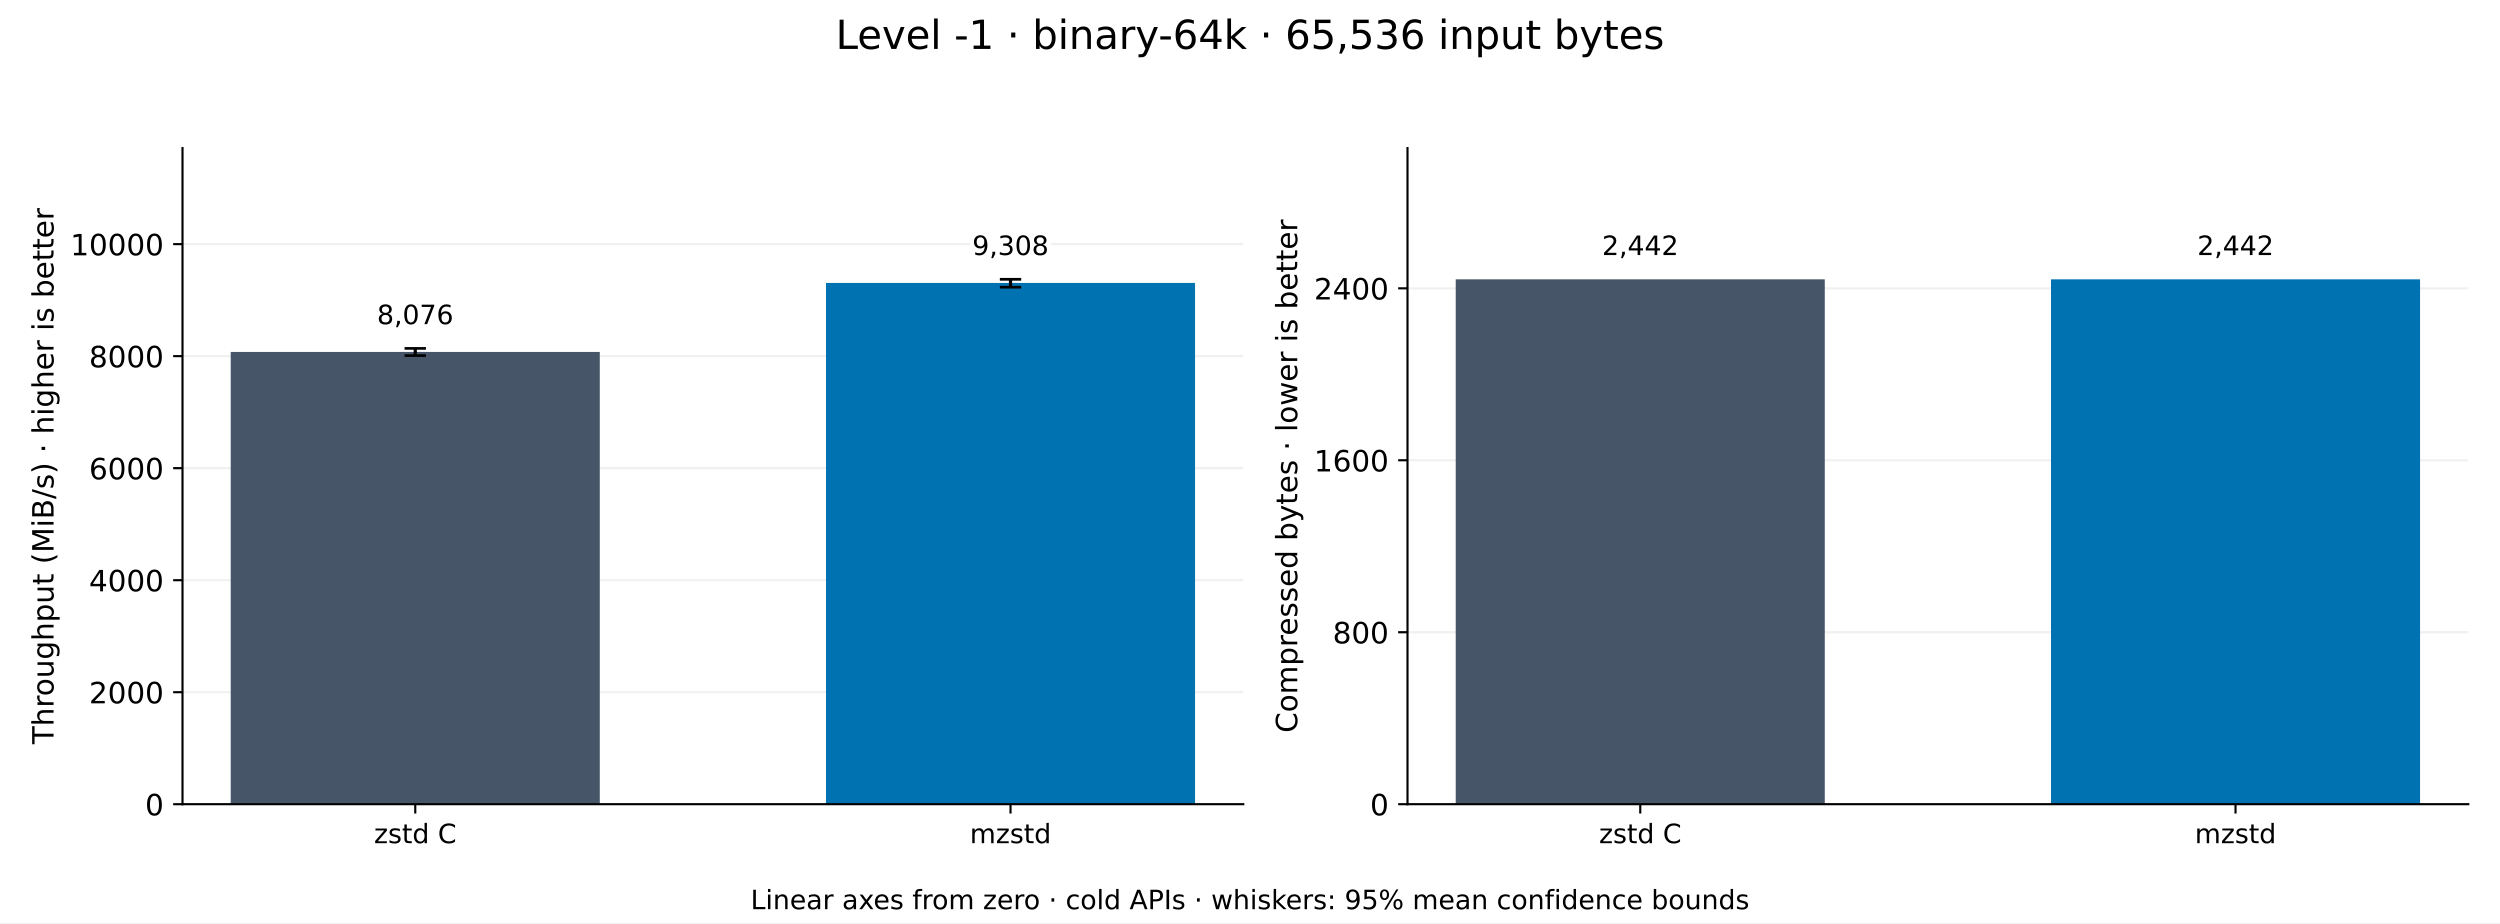
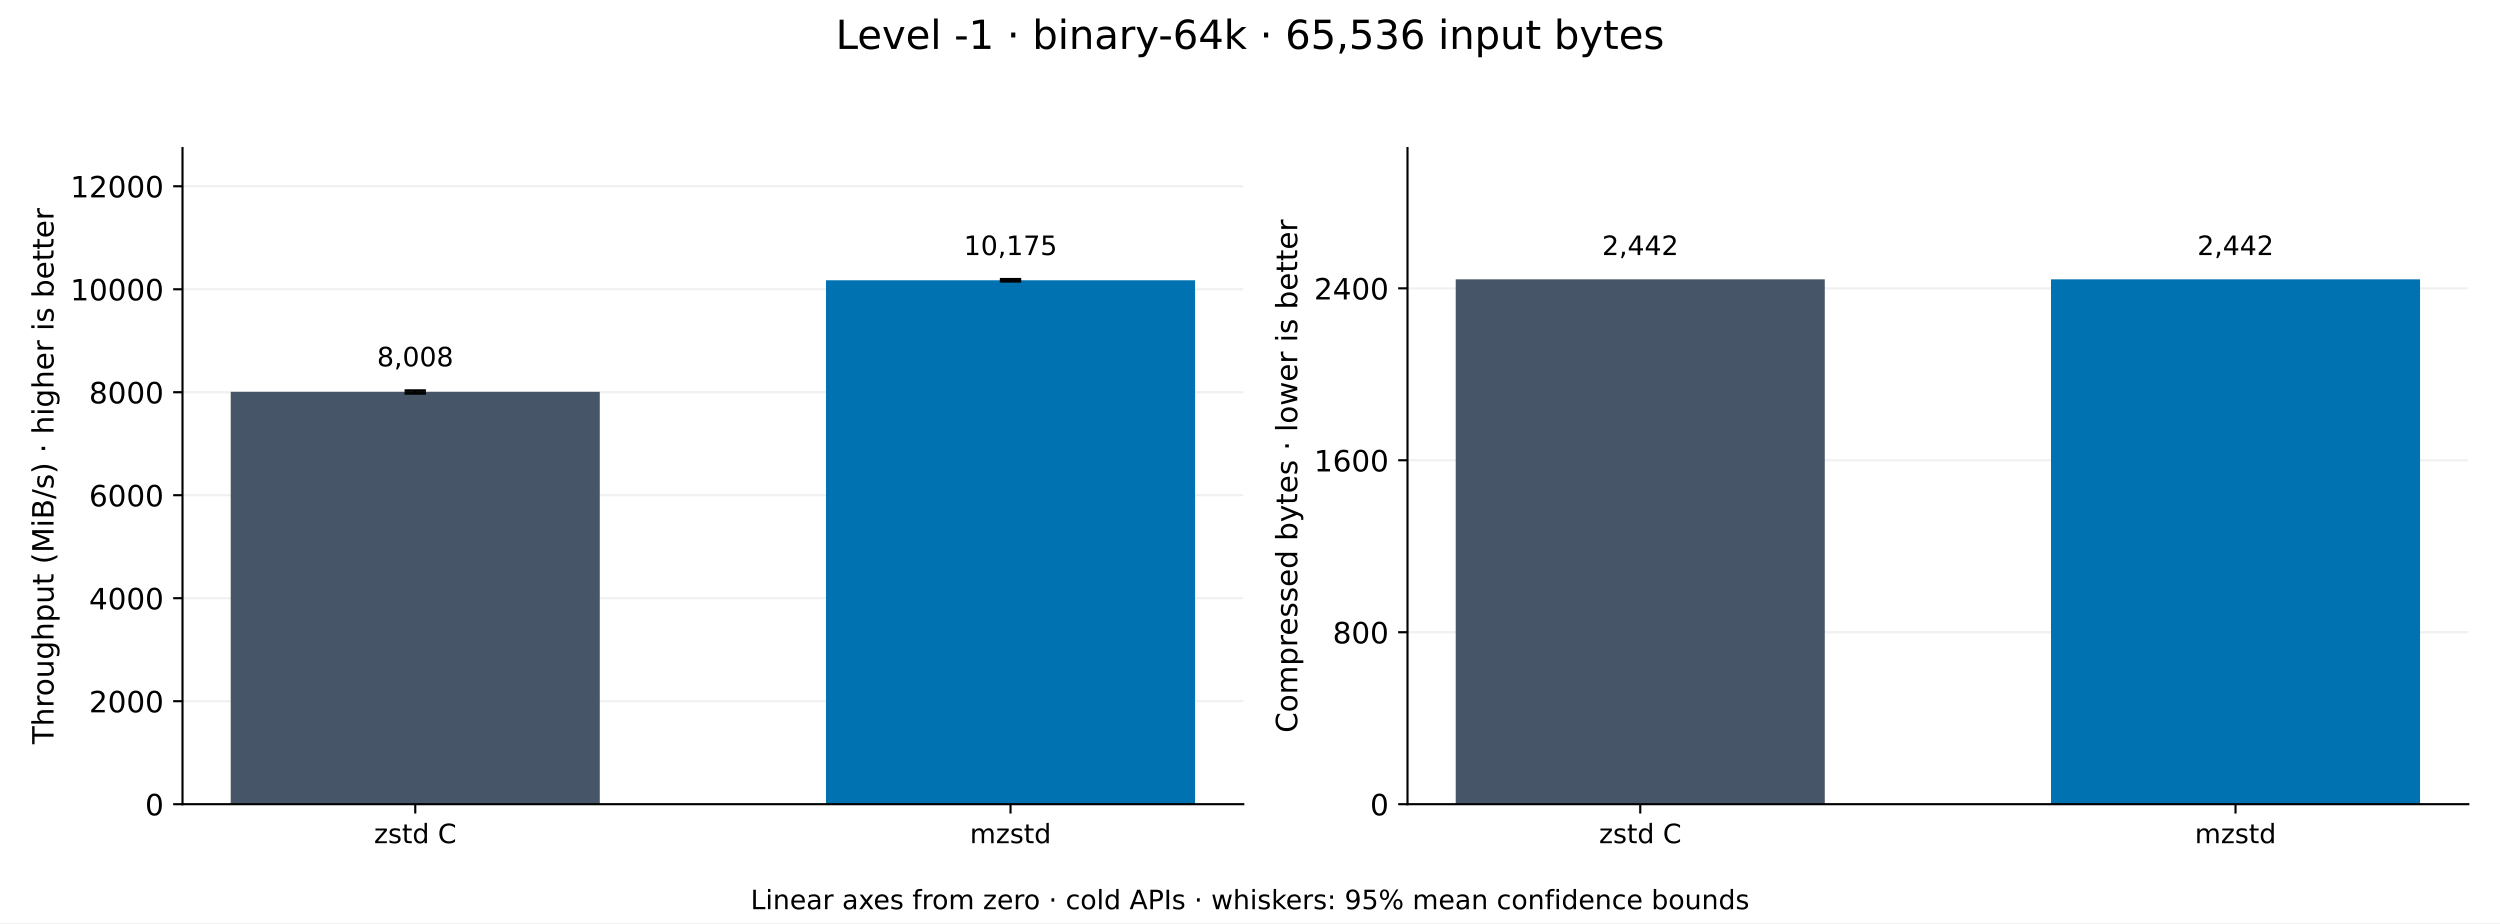
<svg xmlns="http://www.w3.org/2000/svg" xmlns:xlink="http://www.w3.org/1999/xlink" width="936pt" height="345.6pt" viewBox="0 0 936 345.6" version="1.1">
  <defs>
    <style type="text/css">*{stroke-linejoin: round; stroke-linecap: butt}</style>
  </defs>
  <g id="figure_1">
    <g id="patch_1">
      <path d="M 0 345.6 L 936 345.6 L 936 0 L 0 0 z " style="fill: #ffffff" />
    </g>
    <g id="axes_1">
      <g id="patch_2">
        <path d="M 68.33 301.088 L 465.48 301.088 L 465.48 55.44 L 68.33 55.44 z " style="fill: #ffffff" />
      </g>
      <g id="matplotlib.axis_1">
        <g id="xtick_1">
          <g id="line2d_1">
            <defs>
              <path id="mcbfd24ea1b" d="M 0 0 L 0 3.5 " style="stroke: #000000; stroke-width: 0.8" />
            </defs>
            <g>
              <use xlink:href="#mcbfd24ea1b" x="155.471" y="301.088" style="stroke: #000000; stroke-width: 0.8" />
            </g>
          </g>
          <g id="text_1">
            <text style="font-size: 10px; font-family: 'DejaVu Sans', 'Bitstream Vera Sans', 'Computer Modern Sans Serif', 'Lucida Grande', 'Verdana', 'Geneva', 'Lucid', 'Arial', 'Helvetica', 'Avant Garde', sans-serif; text-anchor: middle" x="155.471" y="315.686" transform="rotate(-0 155.4712 315.6864)">zstd C</text>
          </g>
        </g>
        <g id="xtick_2">
          <g id="line2d_2">
            <g>
              <use xlink:href="#mcbfd24ea1b" x="378.339" y="301.088" style="stroke: #000000; stroke-width: 0.8" />
            </g>
          </g>
          <g id="text_2">
            <text style="font-size: 10px; font-family: 'DejaVu Sans', 'Bitstream Vera Sans', 'Computer Modern Sans Serif', 'Lucida Grande', 'Verdana', 'Geneva', 'Lucid', 'Arial', 'Helvetica', 'Avant Garde', sans-serif; text-anchor: middle" x="378.339" y="315.686" transform="rotate(-0 378.3388 315.6864)">mzstd</text>
          </g>
        </g>
      </g>
      <g id="matplotlib.axis_2">
        <g id="ytick_1">
          <g id="line2d_3">
            <path d="M 68.33 301.088 L 465.48 301.088 " clip-path="url(#pd0acb2d330)" style="fill: none; stroke: #b0b0b0; stroke-opacity: 0.18; stroke-width: 0.8; stroke-linecap: square" />
          </g>
          <g id="line2d_4">
            <defs>
              <path id="m862e928616" d="M 0 0 L -3.5 0 " style="stroke: #000000; stroke-width: 0.8" />
            </defs>
            <g>
              <use xlink:href="#m862e928616" x="68.33" y="301.088" style="stroke: #000000; stroke-width: 0.8" />
            </g>
          </g>
          <g id="text_3">
            <text style="font-size: 11px; font-family: 'DejaVu Sans', 'Bitstream Vera Sans', 'Computer Modern Sans Serif', 'Lucida Grande', 'Verdana', 'Geneva', 'Lucid', 'Arial', 'Helvetica', 'Avant Garde', sans-serif; text-anchor: end" x="61.33" y="305.267" transform="rotate(-0 61.33 305.2671)">0</text>
          </g>
        </g>
        <g id="ytick_2">
          <g id="line2d_5">
-             <path d="M 68.33 259.152 L 465.48 259.152 " clip-path="url(#pd0acb2d330)" style="fill: none; stroke: #b0b0b0; stroke-opacity: 0.18; stroke-width: 0.8; stroke-linecap: square" />
+             <path d="M 68.33 262.529 L 465.48 262.529 " clip-path="url(#pd0acb2d330)" style="fill: none; stroke: #b0b0b0; stroke-opacity: 0.18; stroke-width: 0.8; stroke-linecap: square" />
          </g>
          <g id="line2d_6">
            <g>
-               <use xlink:href="#m862e928616" x="68.33" y="259.152" style="stroke: #000000; stroke-width: 0.8" />
+               <use xlink:href="#m862e928616" x="68.33" y="262.529" style="stroke: #000000; stroke-width: 0.8" />
            </g>
          </g>
          <g id="text_4">
-             <text style="font-size: 11px; font-family: 'DejaVu Sans', 'Bitstream Vera Sans', 'Computer Modern Sans Serif', 'Lucida Grande', 'Verdana', 'Geneva', 'Lucid', 'Arial', 'Helvetica', 'Avant Garde', sans-serif; text-anchor: end" x="61.33" y="263.332" transform="rotate(-0 61.33 263.3315)">2000</text>
+             <text style="font-size: 11px; font-family: 'DejaVu Sans', 'Bitstream Vera Sans', 'Computer Modern Sans Serif', 'Lucida Grande', 'Verdana', 'Geneva', 'Lucid', 'Arial', 'Helvetica', 'Avant Garde', sans-serif; text-anchor: end" x="61.33" y="266.708" transform="rotate(-0 61.33 266.7078)">2000</text>
          </g>
        </g>
        <g id="ytick_3">
          <g id="line2d_7">
-             <path d="M 68.33 217.217 L 465.48 217.217 " clip-path="url(#pd0acb2d330)" style="fill: none; stroke: #b0b0b0; stroke-opacity: 0.18; stroke-width: 0.8; stroke-linecap: square" />
+             <path d="M 68.33 223.969 L 465.48 223.969 " clip-path="url(#pd0acb2d330)" style="fill: none; stroke: #b0b0b0; stroke-opacity: 0.18; stroke-width: 0.8; stroke-linecap: square" />
          </g>
          <g id="line2d_8">
            <g>
-               <use xlink:href="#m862e928616" x="68.33" y="217.217" style="stroke: #000000; stroke-width: 0.8" />
+               <use xlink:href="#m862e928616" x="68.33" y="223.969" style="stroke: #000000; stroke-width: 0.8" />
            </g>
          </g>
          <g id="text_5">
-             <text style="font-size: 11px; font-family: 'DejaVu Sans', 'Bitstream Vera Sans', 'Computer Modern Sans Serif', 'Lucida Grande', 'Verdana', 'Geneva', 'Lucid', 'Arial', 'Helvetica', 'Avant Garde', sans-serif; text-anchor: end" x="61.33" y="221.396" transform="rotate(-0 61.33 221.3959)">4000</text>
+             <text style="font-size: 11px; font-family: 'DejaVu Sans', 'Bitstream Vera Sans', 'Computer Modern Sans Serif', 'Lucida Grande', 'Verdana', 'Geneva', 'Lucid', 'Arial', 'Helvetica', 'Avant Garde', sans-serif; text-anchor: end" x="61.33" y="228.148" transform="rotate(-0 61.33 228.1485)">4000</text>
          </g>
        </g>
        <g id="ytick_4">
          <g id="line2d_9">
-             <path d="M 68.33 175.281 L 465.48 175.281 " clip-path="url(#pd0acb2d330)" style="fill: none; stroke: #b0b0b0; stroke-opacity: 0.18; stroke-width: 0.8; stroke-linecap: square" />
+             <path d="M 68.33 185.41 L 465.48 185.41 " clip-path="url(#pd0acb2d330)" style="fill: none; stroke: #b0b0b0; stroke-opacity: 0.18; stroke-width: 0.8; stroke-linecap: square" />
          </g>
          <g id="line2d_10">
            <g>
-               <use xlink:href="#m862e928616" x="68.33" y="175.281" style="stroke: #000000; stroke-width: 0.8" />
+               <use xlink:href="#m862e928616" x="68.33" y="185.41" style="stroke: #000000; stroke-width: 0.8" />
            </g>
          </g>
          <g id="text_6">
-             <text style="font-size: 11px; font-family: 'DejaVu Sans', 'Bitstream Vera Sans', 'Computer Modern Sans Serif', 'Lucida Grande', 'Verdana', 'Geneva', 'Lucid', 'Arial', 'Helvetica', 'Avant Garde', sans-serif; text-anchor: end" x="61.33" y="179.46" transform="rotate(-0 61.33 179.4604)">6000</text>
+             <text style="font-size: 11px; font-family: 'DejaVu Sans', 'Bitstream Vera Sans', 'Computer Modern Sans Serif', 'Lucida Grande', 'Verdana', 'Geneva', 'Lucid', 'Arial', 'Helvetica', 'Avant Garde', sans-serif; text-anchor: end" x="61.33" y="189.589" transform="rotate(-0 61.33 189.5892)">6000</text>
          </g>
        </g>
        <g id="ytick_5">
          <g id="line2d_11">
-             <path d="M 68.33 133.346 L 465.48 133.346 " clip-path="url(#pd0acb2d330)" style="fill: none; stroke: #b0b0b0; stroke-opacity: 0.18; stroke-width: 0.8; stroke-linecap: square" />
+             <path d="M 68.33 146.851 L 465.48 146.851 " clip-path="url(#pd0acb2d330)" style="fill: none; stroke: #b0b0b0; stroke-opacity: 0.18; stroke-width: 0.8; stroke-linecap: square" />
          </g>
          <g id="line2d_12">
            <g>
-               <use xlink:href="#m862e928616" x="68.33" y="133.346" style="stroke: #000000; stroke-width: 0.8" />
+               <use xlink:href="#m862e928616" x="68.33" y="146.851" style="stroke: #000000; stroke-width: 0.8" />
            </g>
          </g>
          <g id="text_7">
-             <text style="font-size: 11px; font-family: 'DejaVu Sans', 'Bitstream Vera Sans', 'Computer Modern Sans Serif', 'Lucida Grande', 'Verdana', 'Geneva', 'Lucid', 'Arial', 'Helvetica', 'Avant Garde', sans-serif; text-anchor: end" x="61.33" y="137.525" transform="rotate(-0 61.33 137.5248)">8000</text>
+             <text style="font-size: 11px; font-family: 'DejaVu Sans', 'Bitstream Vera Sans', 'Computer Modern Sans Serif', 'Lucida Grande', 'Verdana', 'Geneva', 'Lucid', 'Arial', 'Helvetica', 'Avant Garde', sans-serif; text-anchor: end" x="61.33" y="151.03" transform="rotate(-0 61.33 151.0299)">8000</text>
          </g>
        </g>
        <g id="ytick_6">
          <g id="line2d_13">
-             <path d="M 68.33 91.41 L 465.48 91.41 " clip-path="url(#pd0acb2d330)" style="fill: none; stroke: #b0b0b0; stroke-opacity: 0.18; stroke-width: 0.8; stroke-linecap: square" />
+             <path d="M 68.33 108.291 L 465.48 108.291 " clip-path="url(#pd0acb2d330)" style="fill: none; stroke: #b0b0b0; stroke-opacity: 0.18; stroke-width: 0.8; stroke-linecap: square" />
          </g>
          <g id="line2d_14">
            <g>
-               <use xlink:href="#m862e928616" x="68.33" y="91.41" style="stroke: #000000; stroke-width: 0.8" />
+               <use xlink:href="#m862e928616" x="68.33" y="108.291" style="stroke: #000000; stroke-width: 0.8" />
            </g>
          </g>
          <g id="text_8">
-             <text style="font-size: 11px; font-family: 'DejaVu Sans', 'Bitstream Vera Sans', 'Computer Modern Sans Serif', 'Lucida Grande', 'Verdana', 'Geneva', 'Lucid', 'Arial', 'Helvetica', 'Avant Garde', sans-serif; text-anchor: end" x="61.33" y="95.589" transform="rotate(-0 61.33 95.58916)">10000</text>
-           </g>
-         </g>
-         <g id="text_9">
+             <text style="font-size: 11px; font-family: 'DejaVu Sans', 'Bitstream Vera Sans', 'Computer Modern Sans Serif', 'Lucida Grande', 'Verdana', 'Geneva', 'Lucid', 'Arial', 'Helvetica', 'Avant Garde', sans-serif; text-anchor: end" x="61.33" y="112.471" transform="rotate(-0 61.33 112.4705)">10000</text>
+           </g>
+         </g>
+         <g id="ytick_7">
+           <g id="line2d_15">
+             <path d="M 68.33 69.732 L 465.48 69.732 " clip-path="url(#pd0acb2d330)" style="fill: none; stroke: #b0b0b0; stroke-opacity: 0.18; stroke-width: 0.8; stroke-linecap: square" />
+           </g>
+           <g id="line2d_16">
+             <g>
+               <use xlink:href="#m862e928616" x="68.33" y="69.732" style="stroke: #000000; stroke-width: 0.8" />
+             </g>
+           </g>
+           <g id="text_9">
+             <text style="font-size: 11px; font-family: 'DejaVu Sans', 'Bitstream Vera Sans', 'Computer Modern Sans Serif', 'Lucida Grande', 'Verdana', 'Geneva', 'Lucid', 'Arial', 'Helvetica', 'Avant Garde', sans-serif; text-anchor: end" x="61.33" y="73.911" transform="rotate(-0 61.33 73.91121)">12000</text>
+           </g>
+         </g>
+         <g id="text_10">
          <text style="font-size: 11px; font-family: 'DejaVu Sans', 'Bitstream Vera Sans', 'Computer Modern Sans Serif', 'Lucida Grande', 'Verdana', 'Geneva', 'Lucid', 'Arial', 'Helvetica', 'Avant Garde', sans-serif; text-anchor: middle" x="20.049" y="178.264" transform="rotate(-90 20.04859 178.264)">Throughput (MiB/s) · higher is better</text>
        </g>
      </g>
      <g id="patch_3">
-         <path d="M 86.382 301.088 L 224.56 301.088 L 224.56 131.755 L 86.382 131.755 z " clip-path="url(#pd0acb2d330)" style="fill: #475569" />
+         <path d="M 86.382 301.088 L 224.56 301.088 L 224.56 146.697 L 86.382 146.697 z " clip-path="url(#pd0acb2d330)" style="fill: #475569" />
      </g>
      <g id="patch_4">
-         <path d="M 309.25 301.088 L 447.428 301.088 L 447.428 105.924 L 309.25 105.924 z " clip-path="url(#pd0acb2d330)" style="fill: #0072b2" />
+         <path d="M 309.25 301.088 L 447.428 301.088 L 447.428 104.921 L 309.25 104.921 z " clip-path="url(#pd0acb2d330)" style="fill: #0072b2" />
      </g>
      <g id="LineCollection_1">
-         <path d="M 155.471 133.135 L 155.471 130.45 " clip-path="url(#pd0acb2d330)" style="fill: none; stroke: #000000; stroke-width: 1.2" />
-         <path d="M 378.339 107.537 L 378.339 104.57 " clip-path="url(#pd0acb2d330)" style="fill: none; stroke: #000000; stroke-width: 1.2" />
-       </g>
-       <g id="line2d_15">
+         <path d="M 155.471 147.289 L 155.471 146.24 " clip-path="url(#pd0acb2d330)" style="fill: none; stroke: #000000; stroke-width: 1.2" />
+         <path d="M 378.339 105.309 L 378.339 104.57 " clip-path="url(#pd0acb2d330)" style="fill: none; stroke: #000000; stroke-width: 1.2" />
+       </g>
+       <g id="line2d_17">
        <defs>
          <path id="mf7f69e77f0" d="M 4 0 L -4 -0 " style="stroke: #000000" />
        </defs>
        <g clip-path="url(#pd0acb2d330)">
-           <use xlink:href="#mf7f69e77f0" x="155.471" y="133.135" style="fill: #1f77b4; stroke: #000000" />
-           <use xlink:href="#mf7f69e77f0" x="378.339" y="107.537" style="fill: #1f77b4; stroke: #000000" />
-         </g>
-       </g>
-       <g id="line2d_16">
+           <use xlink:href="#mf7f69e77f0" x="155.471" y="147.289" style="fill: #1f77b4; stroke: #000000" />
+           <use xlink:href="#mf7f69e77f0" x="378.339" y="105.309" style="fill: #1f77b4; stroke: #000000" />
+         </g>
+       </g>
+       <g id="line2d_18">
        <g clip-path="url(#pd0acb2d330)">
-           <use xlink:href="#mf7f69e77f0" x="155.471" y="130.45" style="fill: #1f77b4; stroke: #000000" />
+           <use xlink:href="#mf7f69e77f0" x="155.471" y="146.24" style="fill: #1f77b4; stroke: #000000" />
          <use xlink:href="#mf7f69e77f0" x="378.339" y="104.57" style="fill: #1f77b4; stroke: #000000" />
        </g>
      </g>
      <g id="patch_5">
        <path d="M 68.33 301.088 L 68.33 55.44 " style="fill: none; stroke: #000000; stroke-width: 0.8; stroke-linejoin: miter; stroke-linecap: square" />
      </g>
      <g id="patch_6">
        <path d="M 68.33 301.088 L 465.48 301.088 " style="fill: none; stroke: #000000; stroke-width: 0.8; stroke-linejoin: miter; stroke-linecap: square" />
      </g>
-       <g id="text_10">
+       <g id="text_11">
        <g id="patch_7">
-           <path d="M 140.157 124.45 L 170.785 124.45 L 170.785 112.772 L 140.157 112.772 z " style="fill: #ffffff; opacity: 0.9" />
-         </g>
-         <text style="font-size: 10px; font-family: 'DejaVu Sans', 'Bitstream Vera Sans', 'Computer Modern Sans Serif', 'Lucida Grande', 'Verdana', 'Geneva', 'Lucid', 'Arial', 'Helvetica', 'Avant Garde', sans-serif; text-anchor: middle" x="155.471" y="121.37" transform="rotate(-0 155.4712 121.3702)">8,076</text>
-       </g>
-       <g id="text_11">
+           <path d="M 140.157 140.24 L 170.785 140.24 L 170.785 128.562 L 140.157 128.562 z " style="fill: #ffffff; opacity: 0.9" />
+         </g>
+         <text style="font-size: 10px; font-family: 'DejaVu Sans', 'Bitstream Vera Sans', 'Computer Modern Sans Serif', 'Lucida Grande', 'Verdana', 'Geneva', 'Lucid', 'Arial', 'Helvetica', 'Avant Garde', sans-serif; text-anchor: middle" x="155.471" y="137.16" transform="rotate(-0 155.4712 137.1604)">8,008</text>
+       </g>
+       <g id="text_12">
        <g id="patch_8">
-           <path d="M 363.025 98.57 L 393.653 98.57 L 393.653 86.891 L 363.025 86.891 z " style="fill: #ffffff; opacity: 0.9" />
-         </g>
-         <text style="font-size: 10px; font-family: 'DejaVu Sans', 'Bitstream Vera Sans', 'Computer Modern Sans Serif', 'Lucida Grande', 'Verdana', 'Geneva', 'Lucid', 'Arial', 'Helvetica', 'Avant Garde', sans-serif; text-anchor: middle" x="378.339" y="95.49" transform="rotate(-0 378.3388 95.48991)">9,308</text>
+           <path d="M 359.843 98.57 L 396.834 98.57 L 396.834 86.891 L 359.843 86.891 z " style="fill: #ffffff; opacity: 0.9" />
+         </g>
+         <text style="font-size: 10px; font-family: 'DejaVu Sans', 'Bitstream Vera Sans', 'Computer Modern Sans Serif', 'Lucida Grande', 'Verdana', 'Geneva', 'Lucid', 'Arial', 'Helvetica', 'Avant Garde', sans-serif; text-anchor: middle" x="378.339" y="95.49" transform="rotate(-0 378.3388 95.48991)">10,175</text>
      </g>
    </g>
    <g id="axes_2">
      <g id="patch_9">
        <path d="M 526.97 301.088 L 924.12 301.088 L 924.12 55.44 L 526.97 55.44 z " style="fill: #ffffff" />
      </g>
      <g id="matplotlib.axis_3">
        <g id="xtick_3">
-           <g id="line2d_17">
+           <g id="line2d_19">
            <g>
              <use xlink:href="#mcbfd24ea1b" x="614.111" y="301.088" style="stroke: #000000; stroke-width: 0.8" />
            </g>
          </g>
-           <g id="text_12">
+           <g id="text_13">
            <text style="font-size: 10px; font-family: 'DejaVu Sans', 'Bitstream Vera Sans', 'Computer Modern Sans Serif', 'Lucida Grande', 'Verdana', 'Geneva', 'Lucid', 'Arial', 'Helvetica', 'Avant Garde', sans-serif; text-anchor: middle" x="614.111" y="315.686" transform="rotate(-0 614.1112 315.6864)">zstd C</text>
          </g>
        </g>
        <g id="xtick_4">
-           <g id="line2d_18">
+           <g id="line2d_20">
            <g>
              <use xlink:href="#mcbfd24ea1b" x="836.979" y="301.088" style="stroke: #000000; stroke-width: 0.8" />
            </g>
          </g>
-           <g id="text_13">
+           <g id="text_14">
            <text style="font-size: 10px; font-family: 'DejaVu Sans', 'Bitstream Vera Sans', 'Computer Modern Sans Serif', 'Lucida Grande', 'Verdana', 'Geneva', 'Lucid', 'Arial', 'Helvetica', 'Avant Garde', sans-serif; text-anchor: middle" x="836.979" y="315.686" transform="rotate(-0 836.9788 315.6864)">mzstd</text>
          </g>
        </g>
      </g>
      <g id="matplotlib.axis_4">
-         <g id="ytick_7">
-           <g id="line2d_19">
-             <path d="M 526.97 301.088 L 924.12 301.088 " clip-path="url(#p4ffba1e089)" style="fill: none; stroke: #b0b0b0; stroke-opacity: 0.18; stroke-width: 0.8; stroke-linecap: square" />
-           </g>
-           <g id="line2d_20">
-             <g>
-               <use xlink:href="#m862e928616" x="526.97" y="301.088" style="stroke: #000000; stroke-width: 0.8" />
-             </g>
-           </g>
-           <g id="text_14">
-             <text style="font-size: 11px; font-family: 'DejaVu Sans', 'Bitstream Vera Sans', 'Computer Modern Sans Serif', 'Lucida Grande', 'Verdana', 'Geneva', 'Lucid', 'Arial', 'Helvetica', 'Avant Garde', sans-serif; text-anchor: end" x="519.97" y="305.267" transform="rotate(-0 519.97 305.2671)">0</text>
-           </g>
-         </g>
        <g id="ytick_8">
          <g id="line2d_21">
-             <path d="M 526.97 236.709 L 924.12 236.709 " clip-path="url(#p4ffba1e089)" style="fill: none; stroke: #b0b0b0; stroke-opacity: 0.18; stroke-width: 0.8; stroke-linecap: square" />
+             <path d="M 526.97 301.088 L 924.12 301.088 " clip-path="url(#p4ffba1e089)" style="fill: none; stroke: #b0b0b0; stroke-opacity: 0.18; stroke-width: 0.8; stroke-linecap: square" />
          </g>
          <g id="line2d_22">
            <g>
-               <use xlink:href="#m862e928616" x="526.97" y="236.709" style="stroke: #000000; stroke-width: 0.8" />
+               <use xlink:href="#m862e928616" x="526.97" y="301.088" style="stroke: #000000; stroke-width: 0.8" />
            </g>
          </g>
          <g id="text_15">
-             <text style="font-size: 11px; font-family: 'DejaVu Sans', 'Bitstream Vera Sans', 'Computer Modern Sans Serif', 'Lucida Grande', 'Verdana', 'Geneva', 'Lucid', 'Arial', 'Helvetica', 'Avant Garde', sans-serif; text-anchor: end" x="519.97" y="240.888" transform="rotate(-0 519.97 240.8876)">800</text>
+             <text style="font-size: 11px; font-family: 'DejaVu Sans', 'Bitstream Vera Sans', 'Computer Modern Sans Serif', 'Lucida Grande', 'Verdana', 'Geneva', 'Lucid', 'Arial', 'Helvetica', 'Avant Garde', sans-serif; text-anchor: end" x="519.97" y="305.267" transform="rotate(-0 519.97 305.2671)">0</text>
          </g>
        </g>
        <g id="ytick_9">
          <g id="line2d_23">
-             <path d="M 526.97 172.329 L 924.12 172.329 " clip-path="url(#p4ffba1e089)" style="fill: none; stroke: #b0b0b0; stroke-opacity: 0.18; stroke-width: 0.8; stroke-linecap: square" />
+             <path d="M 526.97 236.709 L 924.12 236.709 " clip-path="url(#p4ffba1e089)" style="fill: none; stroke: #b0b0b0; stroke-opacity: 0.18; stroke-width: 0.8; stroke-linecap: square" />
          </g>
          <g id="line2d_24">
            <g>
-               <use xlink:href="#m862e928616" x="526.97" y="172.329" style="stroke: #000000; stroke-width: 0.8" />
+               <use xlink:href="#m862e928616" x="526.97" y="236.709" style="stroke: #000000; stroke-width: 0.8" />
            </g>
          </g>
          <g id="text_16">
-             <text style="font-size: 11px; font-family: 'DejaVu Sans', 'Bitstream Vera Sans', 'Computer Modern Sans Serif', 'Lucida Grande', 'Verdana', 'Geneva', 'Lucid', 'Arial', 'Helvetica', 'Avant Garde', sans-serif; text-anchor: end" x="519.97" y="176.508" transform="rotate(-0 519.97 176.5082)">1600</text>
+             <text style="font-size: 11px; font-family: 'DejaVu Sans', 'Bitstream Vera Sans', 'Computer Modern Sans Serif', 'Lucida Grande', 'Verdana', 'Geneva', 'Lucid', 'Arial', 'Helvetica', 'Avant Garde', sans-serif; text-anchor: end" x="519.97" y="240.888" transform="rotate(-0 519.97 240.8876)">800</text>
          </g>
        </g>
        <g id="ytick_10">
          <g id="line2d_25">
+             <path d="M 526.97 172.329 L 924.12 172.329 " clip-path="url(#p4ffba1e089)" style="fill: none; stroke: #b0b0b0; stroke-opacity: 0.18; stroke-width: 0.8; stroke-linecap: square" />
+           </g>
+           <g id="line2d_26">
+             <g>
+               <use xlink:href="#m862e928616" x="526.97" y="172.329" style="stroke: #000000; stroke-width: 0.8" />
+             </g>
+           </g>
+           <g id="text_17">
+             <text style="font-size: 11px; font-family: 'DejaVu Sans', 'Bitstream Vera Sans', 'Computer Modern Sans Serif', 'Lucida Grande', 'Verdana', 'Geneva', 'Lucid', 'Arial', 'Helvetica', 'Avant Garde', sans-serif; text-anchor: end" x="519.97" y="176.508" transform="rotate(-0 519.97 176.5082)">1600</text>
+           </g>
+         </g>
+         <g id="ytick_11">
+           <g id="line2d_27">
            <path d="M 526.97 107.95 L 924.12 107.95 " clip-path="url(#p4ffba1e089)" style="fill: none; stroke: #b0b0b0; stroke-opacity: 0.18; stroke-width: 0.8; stroke-linecap: square" />
          </g>
-           <g id="line2d_26">
+           <g id="line2d_28">
            <g>
              <use xlink:href="#m862e928616" x="526.97" y="107.95" style="stroke: #000000; stroke-width: 0.8" />
            </g>
          </g>
-           <g id="text_17">
+           <g id="text_18">
            <text style="font-size: 11px; font-family: 'DejaVu Sans', 'Bitstream Vera Sans', 'Computer Modern Sans Serif', 'Lucida Grande', 'Verdana', 'Geneva', 'Lucid', 'Arial', 'Helvetica', 'Avant Garde', sans-serif; text-anchor: end" x="519.97" y="112.129" transform="rotate(-0 519.97 112.1287)">2400</text>
          </g>
        </g>
-         <g id="text_18">
+         <g id="text_19">
          <text style="font-size: 11px; font-family: 'DejaVu Sans', 'Bitstream Vera Sans', 'Computer Modern Sans Serif', 'Lucida Grande', 'Verdana', 'Geneva', 'Lucid', 'Arial', 'Helvetica', 'Avant Garde', sans-serif; text-anchor: middle" x="485.687" y="178.264" transform="rotate(-90 485.6873 178.264)">Compressed bytes · lower is better</text>
        </g>
      </g>
      <g id="patch_10">
        <path d="M 545.022 301.088 L 683.2 301.088 L 683.2 104.57 L 545.022 104.57 z " clip-path="url(#p4ffba1e089)" style="fill: #475569" />
      </g>
      <g id="patch_11">
        <path d="M 767.89 301.088 L 906.068 301.088 L 906.068 104.57 L 767.89 104.57 z " clip-path="url(#p4ffba1e089)" style="fill: #0072b2" />
      </g>
      <g id="patch_12">
        <path d="M 526.97 301.088 L 526.97 55.44 " style="fill: none; stroke: #000000; stroke-width: 0.8; stroke-linejoin: miter; stroke-linecap: square" />
      </g>
      <g id="patch_13">
        <path d="M 526.97 301.088 L 924.12 301.088 " style="fill: none; stroke: #000000; stroke-width: 0.8; stroke-linejoin: miter; stroke-linecap: square" />
      </g>
-       <g id="text_19">
+       <g id="text_20">
        <g id="patch_14">
          <path d="M 598.797 98.57 L 629.425 98.57 L 629.425 86.891 L 598.797 86.891 z " style="fill: #ffffff; opacity: 0.9" />
        </g>
        <text style="font-size: 10px; font-family: 'DejaVu Sans', 'Bitstream Vera Sans', 'Computer Modern Sans Serif', 'Lucida Grande', 'Verdana', 'Geneva', 'Lucid', 'Arial', 'Helvetica', 'Avant Garde', sans-serif; text-anchor: middle" x="614.111" y="95.49" transform="rotate(-0 614.1112 95.48991)">2,442</text>
      </g>
-       <g id="text_20">
+       <g id="text_21">
        <g id="patch_15">
          <path d="M 821.665 98.57 L 852.293 98.57 L 852.293 86.891 L 821.665 86.891 z " style="fill: #ffffff; opacity: 0.9" />
        </g>
        <text style="font-size: 10px; font-family: 'DejaVu Sans', 'Bitstream Vera Sans', 'Computer Modern Sans Serif', 'Lucida Grande', 'Verdana', 'Geneva', 'Lucid', 'Arial', 'Helvetica', 'Avant Garde', sans-serif; text-anchor: middle" x="836.979" y="95.49" transform="rotate(-0 836.9788 95.48991)">2,442</text>
      </g>
    </g>
-     <g id="text_21">
+     <g id="text_22">
      <text style="font-size: 15px; font-family: 'DejaVu Sans', 'Bitstream Vera Sans', 'Computer Modern Sans Serif', 'Lucida Grande', 'Verdana', 'Geneva', 'Lucid', 'Arial', 'Helvetica', 'Avant Garde', sans-serif; text-anchor: middle" x="468" y="18.31" transform="rotate(-0 468 18.30966)">Level -1 · binary-64k · 65,536 input bytes</text>
    </g>
-     <g id="text_22">
+     <g id="text_23">
      <text style="font-size: 10px; font-family: 'DejaVu Sans', 'Bitstream Vera Sans', 'Computer Modern Sans Serif', 'Lucida Grande', 'Verdana', 'Geneva', 'Lucid', 'Arial', 'Helvetica', 'Avant Garde', sans-serif; text-anchor: middle" x="468" y="340.416" transform="rotate(-0 468 340.416)">Linear axes from zero · cold APIs · whiskers: 95% mean confidence bounds</text>
    </g>
  </g>
  <defs>
    <clipPath id="pd0acb2d330">
      <rect x="68.33" y="55.44" width="397.15" height="245.648" />
    </clipPath>
    <clipPath id="p4ffba1e089">
      <rect x="526.97" y="55.44" width="397.15" height="245.648" />
    </clipPath>
  </defs>
</svg>
